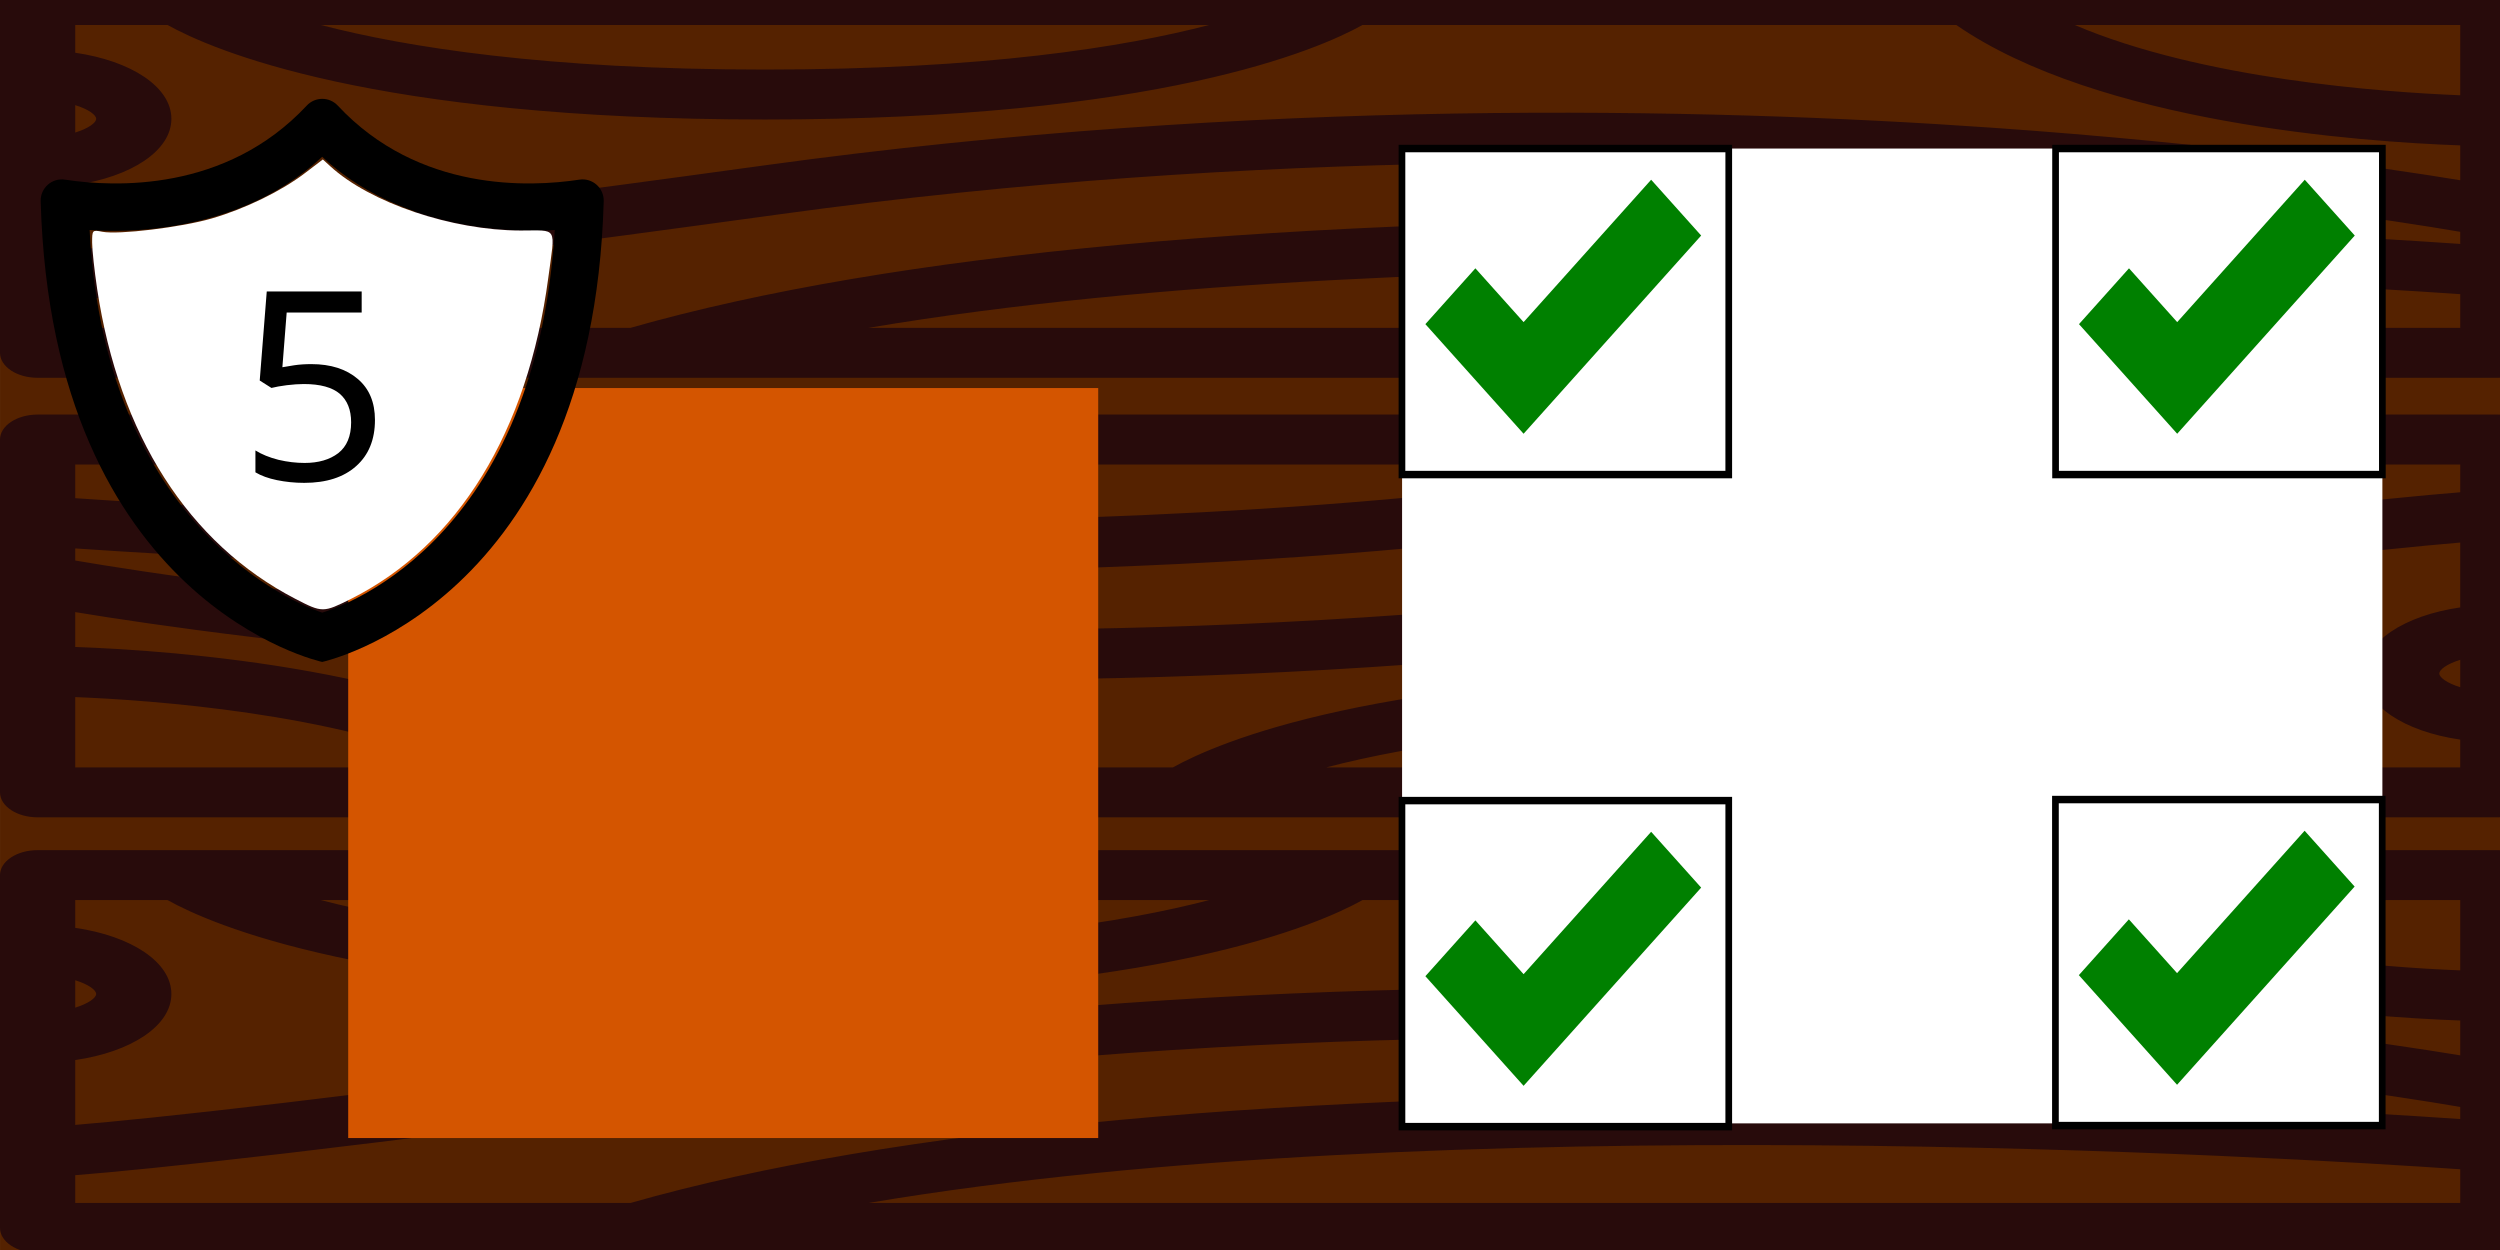
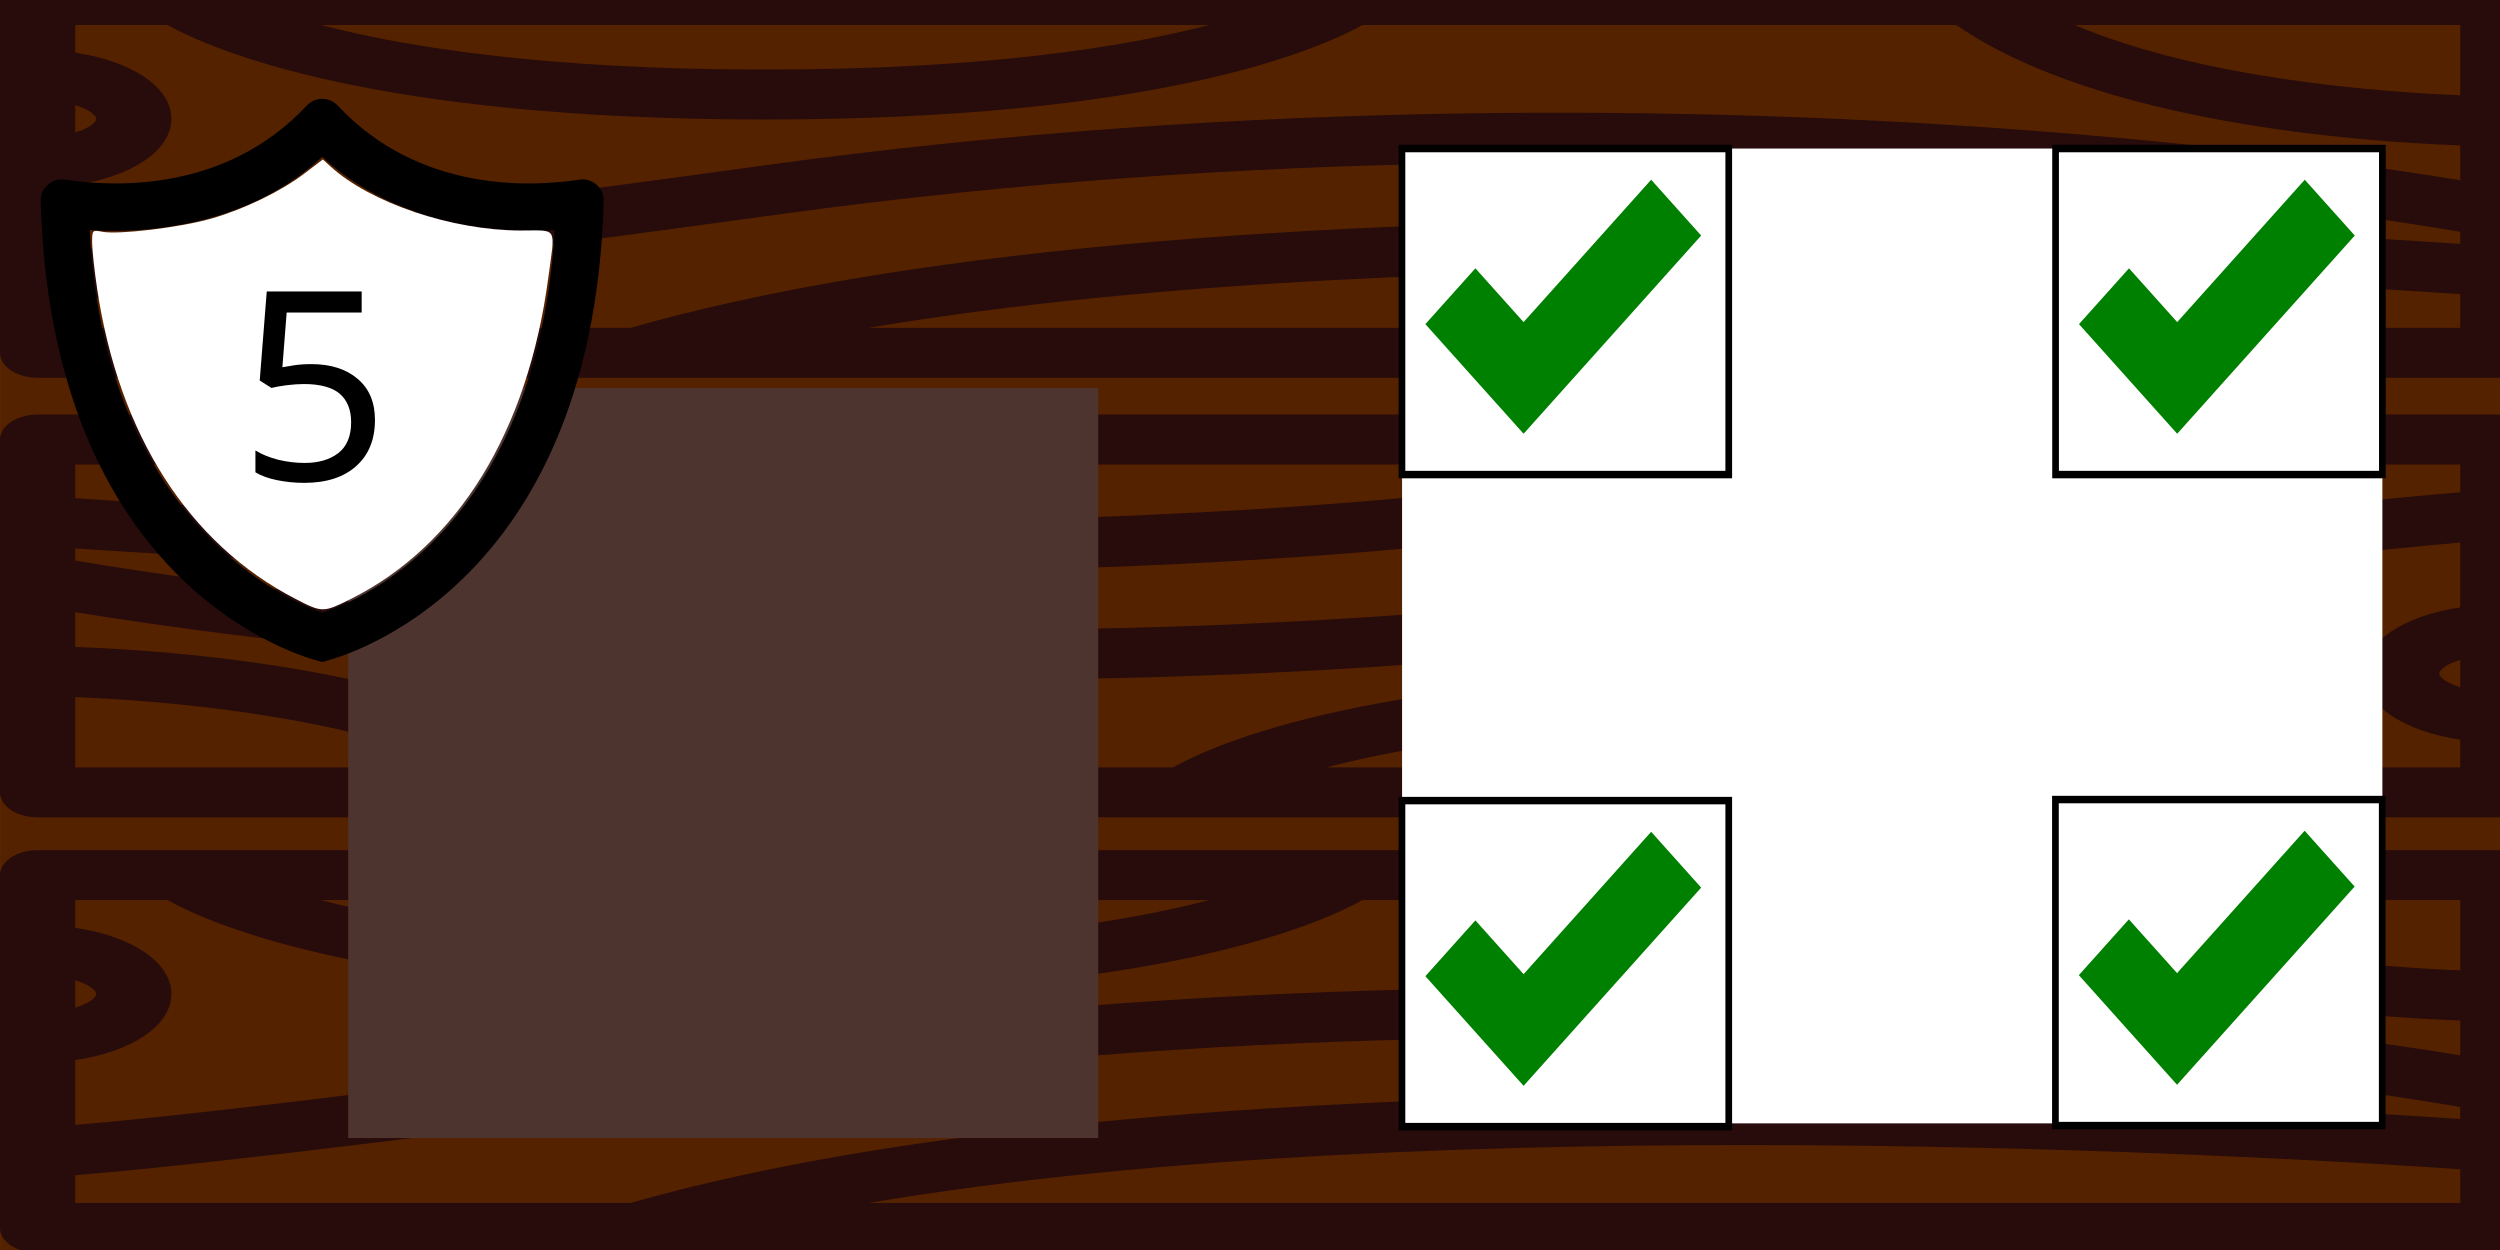
<svg xmlns="http://www.w3.org/2000/svg" viewBox="0 0 100 50" version="1.1" id="svg8">
  <defs id="defs2" />
  <g id="layer1" transform="translate(-15.76167,-6.75917)">
    <g id="g31" transform="matrix(1.403254,0,0,2.041733,-41.71221,-146.0861)" style="fill:#552200">
      <rect style="fill:#552200;stroke-width:0.188" id="rect26" width="71.263" height="24.489" x="40.958" y="74.861" />
    </g>
    <g id="g113" transform="matrix(0,-0.1315404,0.1980839,0,54.4515,45.1602)" style="fill:#280b0b">
      <g id="g6" transform="translate(-150.7667,-195.3204)" style="fill:#280b0b">
        <g id="g4" style="fill:#280b0b">
          <path d="M 176.589,0 H 69.301 c -4.195,0 -7.595,3.401 -7.595,7.595 v 121.339 c 0,0.019 0,0.037 0,0.057 v 375.413 c 0,4.195 3.401,7.595 7.595,7.595 h 24.645 c 0.003,0 0.005,0 0.008,0 0.004,0 0.007,0 0.01,0 h 17.921 c 0.009,0 0.018,0.002 0.027,0.002 0.008,0 0.016,-0.002 0.024,-0.002 h 64.651 c 4.195,0 7.595,-3.401 7.595,-7.595 V 7.595 C 184.184,3.401 180.784,0 176.589,0 Z m -31.975,15.191 c -1.254,2.705 -2.992,4.227 -4.164,4.227 -1.172,0 -2.91,-1.521 -4.164,-4.227 z M 87.135,496.808 H 76.896 V 175.386 c 29.4,115.54 13.952,285.753 10.239,321.422 z m 18.956,-10e-4 h -3.678 c 2.044,-19.808 6.803,-72.032 7.337,-133.217 C 110.656,259.641 99.6,180.179 76.897,127.328 V 15.191 h 8.438 c 1.694,14.07 7.347,51.949 26.093,142.258 20.167,97.154 17.254,185.689 11.258,242.852 -5.117,48.793 -13.284,83.648 -16.595,96.506 z m 15.686,10e-4 c 3.852,-15.506 11.149,-48.726 15.974,-94.512 6.147,-58.331 9.151,-148.695 -11.45,-247.934 C 108.225,67.272 102.455,29.666 100.629,15.19 h 19.72 c 2.483,11.335 10.425,19.418 20.103,19.418 9.678,0 17.619,-8.081 20.102,-19.418 h 8.44 v 18.641 c -7.5,8.923 -28.748,41.217 -28.748,120.653 0,79.436 21.248,111.73 28.748,120.653 v 119.901 c -29.92,28.719 -35.558,81.953 -36.617,101.77 z m 47.217,-432.02 v 179.377 c -6.706,-17.068 -13.557,-45.35 -13.557,-89.68 -0.001,-44.351 6.857,-72.64 13.557,-89.697 z m 0.001,432.02 H 147.62 c 0.942,-15.651 4.886,-52.179 21.375,-77.863 z" id="path2" style="fill:#280b0b" />
        </g>
      </g>
      <g id="g12" transform="translate(-150.7667,-195.3204)" style="fill:#280b0b">
        <g id="g10" style="fill:#280b0b">
          <path d="m 309.041,0 h -42.693 c -0.02,0 -0.041,0 -0.061,0 h -64.533 c -4.195,0 -7.595,3.401 -7.595,7.595 v 496.808 c 0,4.195 3.401,7.595 7.595,7.595 h 107.287 c 4.196,0 7.595,-3.401 7.595,-7.595 V 383.059 c 0,-0.016 0,-0.032 0,-0.049 V 7.595 C 316.636,3.401 313.237,0 309.041,0 Z m -99.693,15.191 h 21.375 c -0.942,15.652 -4.886,52.179 -21.375,77.863 z m 0,252.643 c 6.706,17.068 13.557,45.35 13.557,89.679 0,44.351 -6.858,72.639 -13.557,89.696 z m 24.38,228.974 c 1.254,-2.705 2.992,-4.227 4.163,-4.227 1.172,-0.001 2.91,1.521 4.164,4.227 z m 24.266,-10e-4 c -2.483,-11.335 -10.426,-19.418 -20.103,-19.418 -9.677,0 -17.619,8.082 -20.102,19.418 h -8.44 v -18.641 0 c 7.5,-8.923 28.748,-41.217 28.748,-120.652 0,-79.435 -21.248,-111.73 -28.748,-120.652 V 116.961 c 29.92,-28.718 35.56,-81.952 36.617,-101.77 h 10.6 c -3.852,15.506 -11.149,48.726 -15.975,94.512 -6.147,58.331 -9.151,148.695 11.449,247.934 18.077,87.089 23.848,124.696 25.674,139.17 z m 43.451,10e-4 h -8.438 v 0 C 291.313,482.738 285.66,444.859 266.914,354.55 246.747,257.396 249.66,168.861 255.656,111.698 260.774,62.905 268.941,28.051 272.252,15.192 h 3.677 c -2.044,19.809 -6.803,72.032 -7.337,133.217 -0.907,103.949 10.15,183.412 32.853,236.262 z m 0.001,-160.195 C 272.046,221.074 287.494,50.86 291.207,15.191 h 10.239 z" id="path8" style="fill:#280b0b" />
        </g>
      </g>
      <g id="g18" transform="translate(-150.7667,-195.3204)" style="fill:#280b0b">
        <g id="g16" style="fill:#280b0b">
          <path d="M 442.7,0 H 335.413 c -4.196,0 -7.595,3.401 -7.595,7.595 v 121.344 c 0,0.016 0,0.032 0,0.049 v 375.416 c 0,4.195 3.4,7.595 7.595,7.595 h 24.646 c 0.003,0 0.005,0 0.008,0 0.004,0 0.007,0 0.01,0 h 17.92 c 0.009,0 0.018,0.002 0.027,0.002 0.008,0 0.016,-0.002 0.024,-0.002 H 442.7 c 4.196,0 7.595,-3.401 7.595,-7.595 V 7.595 C 450.296,3.401 446.896,0 442.7,0 Z m -31.973,15.191 c -1.254,2.705 -2.992,4.227 -4.164,4.227 -1.173,0 -2.911,-1.521 -4.164,-4.227 z m -57.48,481.617 H 343.008 V 175.386 c 29.401,115.54 13.953,285.753 10.239,321.422 z m 18.955,-10e-4 h -3.677 c 2.044,-19.808 6.803,-72.032 7.337,-133.217 0.907,-103.949 -10.151,-183.411 -32.853,-236.262 V 15.191 h 8.438 c 1.694,14.07 7.347,51.949 26.093,142.258 20.167,97.154 17.254,185.689 11.258,242.852 -5.117,48.793 -13.284,83.648 -16.596,96.506 z m 15.686,0 c 3.851,-15.506 11.149,-48.726 15.975,-94.512 C 410.01,343.964 413.014,253.6 392.414,154.361 374.337,67.273 368.565,29.667 366.74,15.191 h 19.72 c 2.483,11.335 10.426,19.418 20.103,19.418 9.677,0 17.619,-8.081 20.102,-19.418 h 8.44 v 18.641 c -7.5,8.923 -28.748,41.217 -28.748,120.653 0,79.436 21.248,111.73 28.748,120.652 v 119.901 c -29.919,28.719 -35.558,81.953 -36.617,101.77 h -10.6 z M 435.105,64.789 v 179.375 c -6.706,-17.068 -13.557,-45.35 -13.557,-89.679 0,-44.351 6.857,-72.639 13.557,-89.696 z m 10e-4,432.019 h -21.375 c 0.942,-15.651 4.886,-52.179 21.375,-77.863 z" id="path14" style="fill:#280b0b" />
        </g>
      </g>
    </g>
    <rect style="fill:#ffffff;stroke-width:0.259" id="rect964" width="39.212" height="38.993" x="71.845" y="12.701" />
    <g id="g645-5" transform="matrix(1.168369,0,0,1.304125,20.86068,-6.558536)">
      <g id="g4177">
        <rect style="fill:#ffffff;stroke:#000000;stroke-width:0.229;stroke-miterlimit:4;stroke-dasharray:none;stroke-opacity:1" id="rect321-6-0" width="11.188" height="10" x="43.633" y="34.768" />
        <g id="g4169">
          <g id="g4163">
            <g id="g581-36" style="fill:#008000" transform="matrix(0.01905787,0,0,0.01905787,44.43452,34.89956)">
              <g id="g579-1" style="fill:#008000">
                <polygon points="405.584,43.295 176.428,272.452 89.84,185.865 0,275.706 86.588,362.293 176.428,452.131 266.266,362.293 495.426,133.133 " id="polygon577-0" style="fill:#008000" />
              </g>
            </g>
          </g>
        </g>
      </g>
    </g>
    <g id="g645-5-4" transform="matrix(1.168369,0,0,1.304125,20.86068,-32.64103)">
      <g id="g4177-7">
        <rect style="fill:#ffffff;stroke:#000000;stroke-width:0.229;stroke-miterlimit:4;stroke-dasharray:none;stroke-opacity:1" id="rect321-6-0-6" width="11.188" height="10" x="43.633" y="34.768" />
        <g id="g4169-31">
          <g id="g4163-7">
            <g id="g581-36-5" style="fill:#008000" transform="matrix(0.01905787,0,0,0.01905787,44.43452,34.89956)">
              <g id="g579-1-9" style="fill:#008000">
                <polygon points="86.588,362.293 176.428,452.131 266.266,362.293 495.426,133.133 405.584,43.295 176.428,272.452 89.84,185.865 0,275.706 " id="polygon577-0-6" style="fill:#008000" />
              </g>
            </g>
          </g>
        </g>
      </g>
    </g>
    <g id="g645-5-4-8" transform="matrix(1.168369,0,0,1.304125,47.00515,-32.64103)">
      <g id="g4177-7-5">
        <rect style="fill:#ffffff;stroke:#000000;stroke-width:0.229;stroke-miterlimit:4;stroke-dasharray:none;stroke-opacity:1" id="rect321-6-0-6-9" width="11.188" height="10" x="43.633" y="34.768" />
        <g id="g4169-31-7">
          <g id="g4163-7-53">
            <g id="g581-36-5-8" style="fill:#008000" transform="matrix(0.01905787,0,0,0.01905787,44.43452,34.89956)">
              <g id="g579-1-9-8" style="fill:#008000">
                <polygon points="89.84,185.865 0,275.706 86.588,362.293 176.428,452.131 266.266,362.293 495.426,133.133 405.584,43.295 176.428,272.452 " id="polygon577-0-6-3" style="fill:#008000" />
              </g>
            </g>
          </g>
        </g>
      </g>
    </g>
    <g id="g645-5-4-6" transform="matrix(1.168369,0,0,1.304125,46.99947,-6.600433)">
      <g id="g4177-7-0">
        <rect style="fill:#ffffff;stroke:#000000;stroke-width:0.229;stroke-miterlimit:4;stroke-dasharray:none;stroke-opacity:1" id="rect321-6-0-6-4" width="11.188" height="10" x="43.633" y="34.768" />
        <g id="g4169-31-88">
          <g id="g4163-7-8">
            <g id="g581-36-5-9" style="fill:#008000" transform="matrix(0.01905787,0,0,0.01905787,44.43452,34.89956)">
              <g id="g579-1-9-7" style="fill:#008000">
                <polygon points="176.428,272.452 89.84,185.865 0,275.706 86.588,362.293 176.428,452.131 266.266,362.293 495.426,133.133 405.584,43.295 " id="polygon577-0-6-7" style="fill:#008000" />
              </g>
            </g>
          </g>
        </g>
      </g>
    </g>
-     <rect style="fill:#d45500;stroke-width:0.265" id="rect970" width="30" height="30" x="29.69" y="22.281" />
+     <rect style="fill:#4e342e;stroke-width:0.265;fill-opacity:1" id="rect970" width="30" height="30" x="29.69" y="22.281" />
    <g id="g1516" transform="translate(-1.040828,-9.250455)">
      <g id="g71" transform="translate(1.060025,4.298518)">
        <g id="g419" transform="matrix(0.04596369,0,0,0.04596369,16.86357,15.1608)">
          <g id="g417">
            <path d="m 256,458.1 c -5.9,-2 -188.4,-60.9 -202.4,-333 7,0.5 122.3,11.2 202.4,-63.7 78.9,73.8 195.4,64.1 202.4,63.7 -17.2,280.2 -196.5,331 -202.4,333 z M 479.7,81.3 C 437,87.8 340,92.3 269.6,16.9 262.3,9 249.8,9 242.5,16.9 172,92.3 75,87.8 32.3,81.3 20.9,79.5 10.7,88.5 11,100 c 9.9,350.5 245,401 245,401 0,0 235.1,-50.4 245,-401 0.3,-11.5 -9.9,-20.5 -21.3,-18.7 z" id="path415" />
          </g>
        </g>
        <path style="fill:#ffffff;stroke-width:0.134" d="m 27.561,35.667 c -4.275,-2.214 -7.056,-6.559 -7.932,-12.395 -0.11,-0.735 -0.201,-1.569 -0.201,-1.854 -7.68e-4,-0.505 0.009,-0.516 0.403,-0.437 0.64,0.128 3.158,-0.176 4.374,-0.529 1.342,-0.389 2.789,-1.094 3.745,-1.824 l 0.706,-0.539 0.297,0.272 c 1.594,1.462 4.869,2.568 7.613,2.571 1.509,0.002 1.388,-0.206 1.108,1.891 -0.819,6.15 -3.611,10.694 -7.89,12.842 -1.109,0.557 -1.152,0.557 -2.223,0.002 z" id="path476" />
      </g>
      <text xml:space="preserve" style="font-style:normal;font-weight:normal;font-size:10.583px;line-height:1.25;font-family:sans-serif;fill:#000000;fill-opacity:1;stroke:none;stroke-width:0.265" x="26.349" y="35.216" id="text962">
        <tspan id="tspan960" x="26.349" y="35.216" style="stroke-width:0.265">5</tspan>
      </text>
    </g>
    <g id="g1223" transform="matrix(0.05847065,0,0,0.05847065,32.2487,25.34699)" />
    <g id="g1221" transform="matrix(0.05847065,0,0,0.05847065,32.2487,25.34699)" />
    <g id="g1219" transform="matrix(0.05847065,0,0,0.05847065,32.2487,25.34699)" />
    <g id="g1217" transform="matrix(0.05847065,0,0,0.05847065,32.2487,25.34699)" />
    <g id="g1215" transform="matrix(0.05847065,0,0,0.05847065,32.2487,25.34699)" />
    <g id="g1213" transform="matrix(0.05847065,0,0,0.05847065,32.2487,25.34699)" />
    <g id="g1211" transform="matrix(0.05847065,0,0,0.05847065,32.2487,25.34699)" />
    <g id="g1209" transform="matrix(0.05847065,0,0,0.05847065,32.2487,25.34699)" />
    <g id="g1207" transform="matrix(0.05847065,0,0,0.05847065,32.2487,25.34699)" />
    <g id="g1205" transform="matrix(0.05847065,0,0,0.05847065,32.2487,25.34699)" />
    <g id="g1203" transform="matrix(0.05847065,0,0,0.05847065,32.2487,25.34699)" />
    <g id="g1201" transform="matrix(0.05847065,0,0,0.05847065,32.2487,25.34699)" />
    <g id="g1199" transform="matrix(0.05847065,0,0,0.05847065,32.2487,25.34699)" />
    <g id="g1197" transform="matrix(0.05847065,0,0,0.05847065,32.2487,25.34699)" />
    <g id="g1195" transform="matrix(0.05847065,0,0,0.05847065,32.2487,25.34699)" />
    <g id="g1615" transform="matrix(0.02004772,0,0,0.02004772,88.6036,34.64285)" />
    <g id="g1617" transform="matrix(0.02004772,0,0,0.02004772,88.6036,34.64285)" />
    <g id="g1619" transform="matrix(0.02004772,0,0,0.02004772,88.6036,34.64285)" />
    <g id="g1621" transform="matrix(0.02004772,0,0,0.02004772,88.6036,34.64285)" />
    <g id="g1623" transform="matrix(0.02004772,0,0,0.02004772,88.6036,34.64285)" />
    <g id="g1625" transform="matrix(0.02004772,0,0,0.02004772,88.6036,34.64285)" />
    <g id="g1627" transform="matrix(0.02004772,0,0,0.02004772,88.6036,34.64285)" />
    <g id="g1629" transform="matrix(0.02004772,0,0,0.02004772,88.6036,34.64285)" />
    <g id="g1631" transform="matrix(0.02004772,0,0,0.02004772,88.6036,34.64285)" />
    <g id="g1633" transform="matrix(0.02004772,0,0,0.02004772,88.6036,34.64285)" />
    <g id="g1635" transform="matrix(0.02004772,0,0,0.02004772,88.6036,34.64285)" />
    <g id="g1637" transform="matrix(0.02004772,0,0,0.02004772,88.6036,34.64285)" />
    <g id="g1639" transform="matrix(0.02004772,0,0,0.02004772,88.6036,34.64285)" />
    <g id="g1641" transform="matrix(0.02004772,0,0,0.02004772,88.6036,34.64285)" />
    <g id="g1643" transform="matrix(0.02004772,0,0,0.02004772,88.6036,34.64285)" />
  </g>
</svg>
